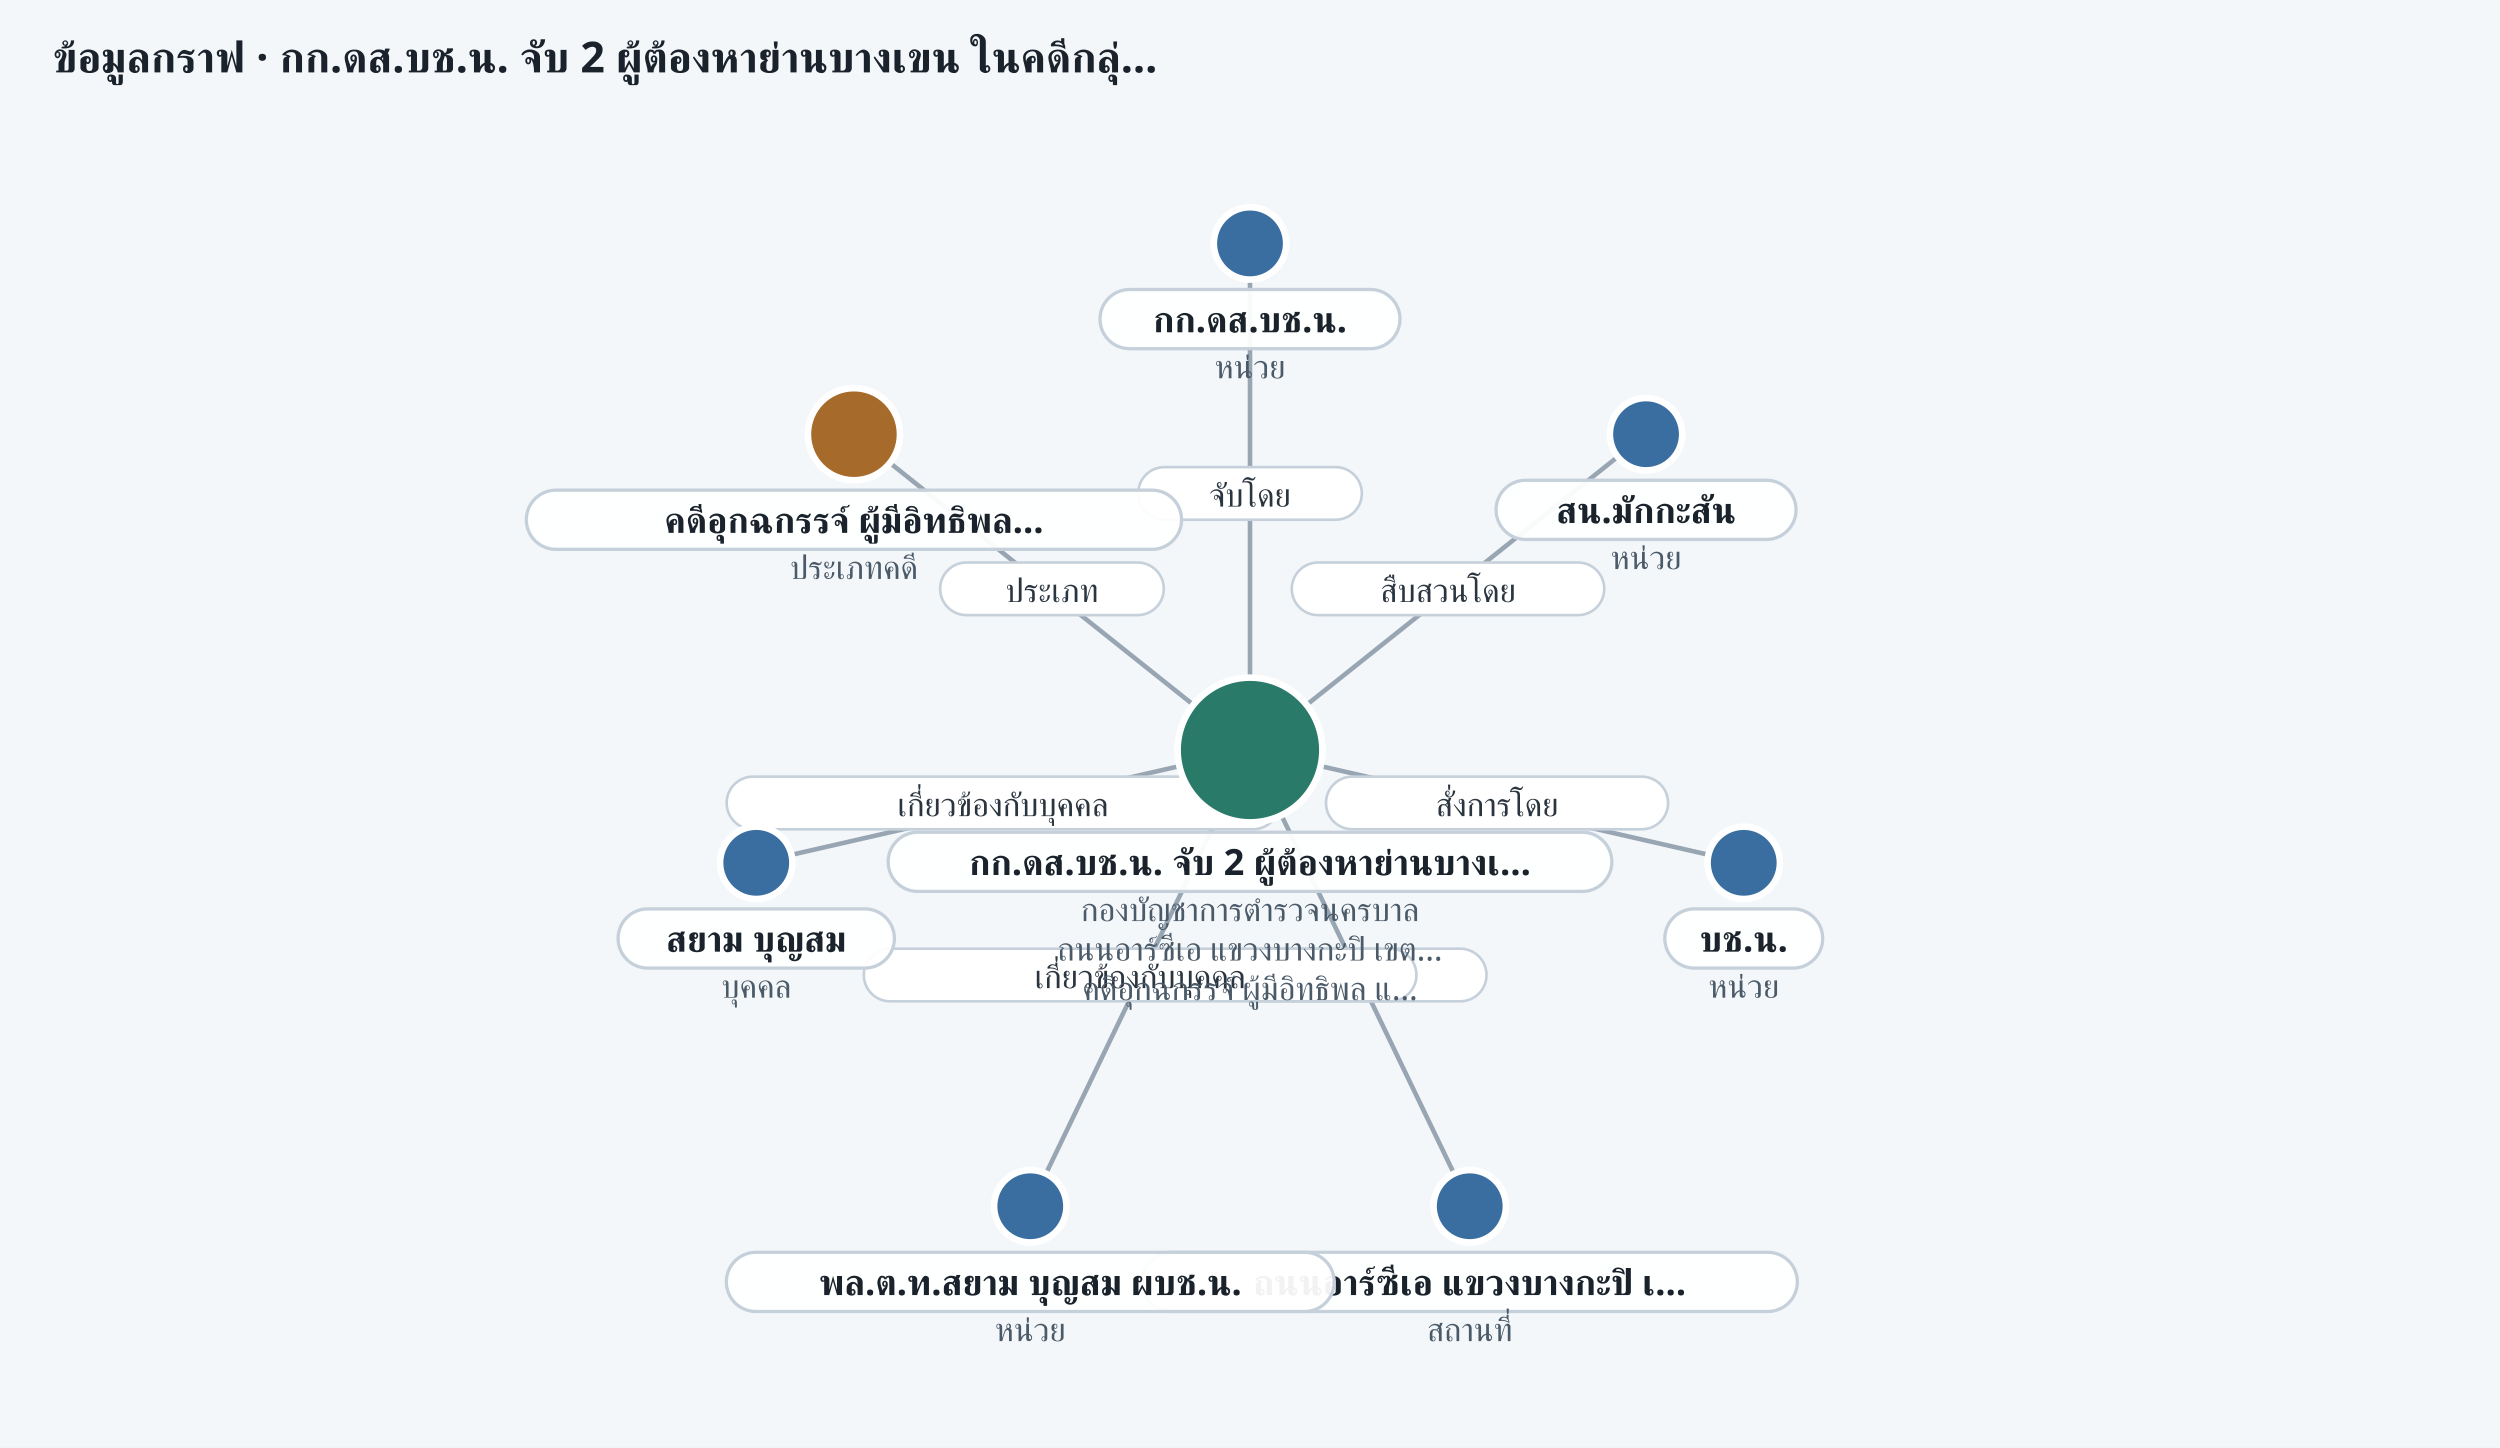
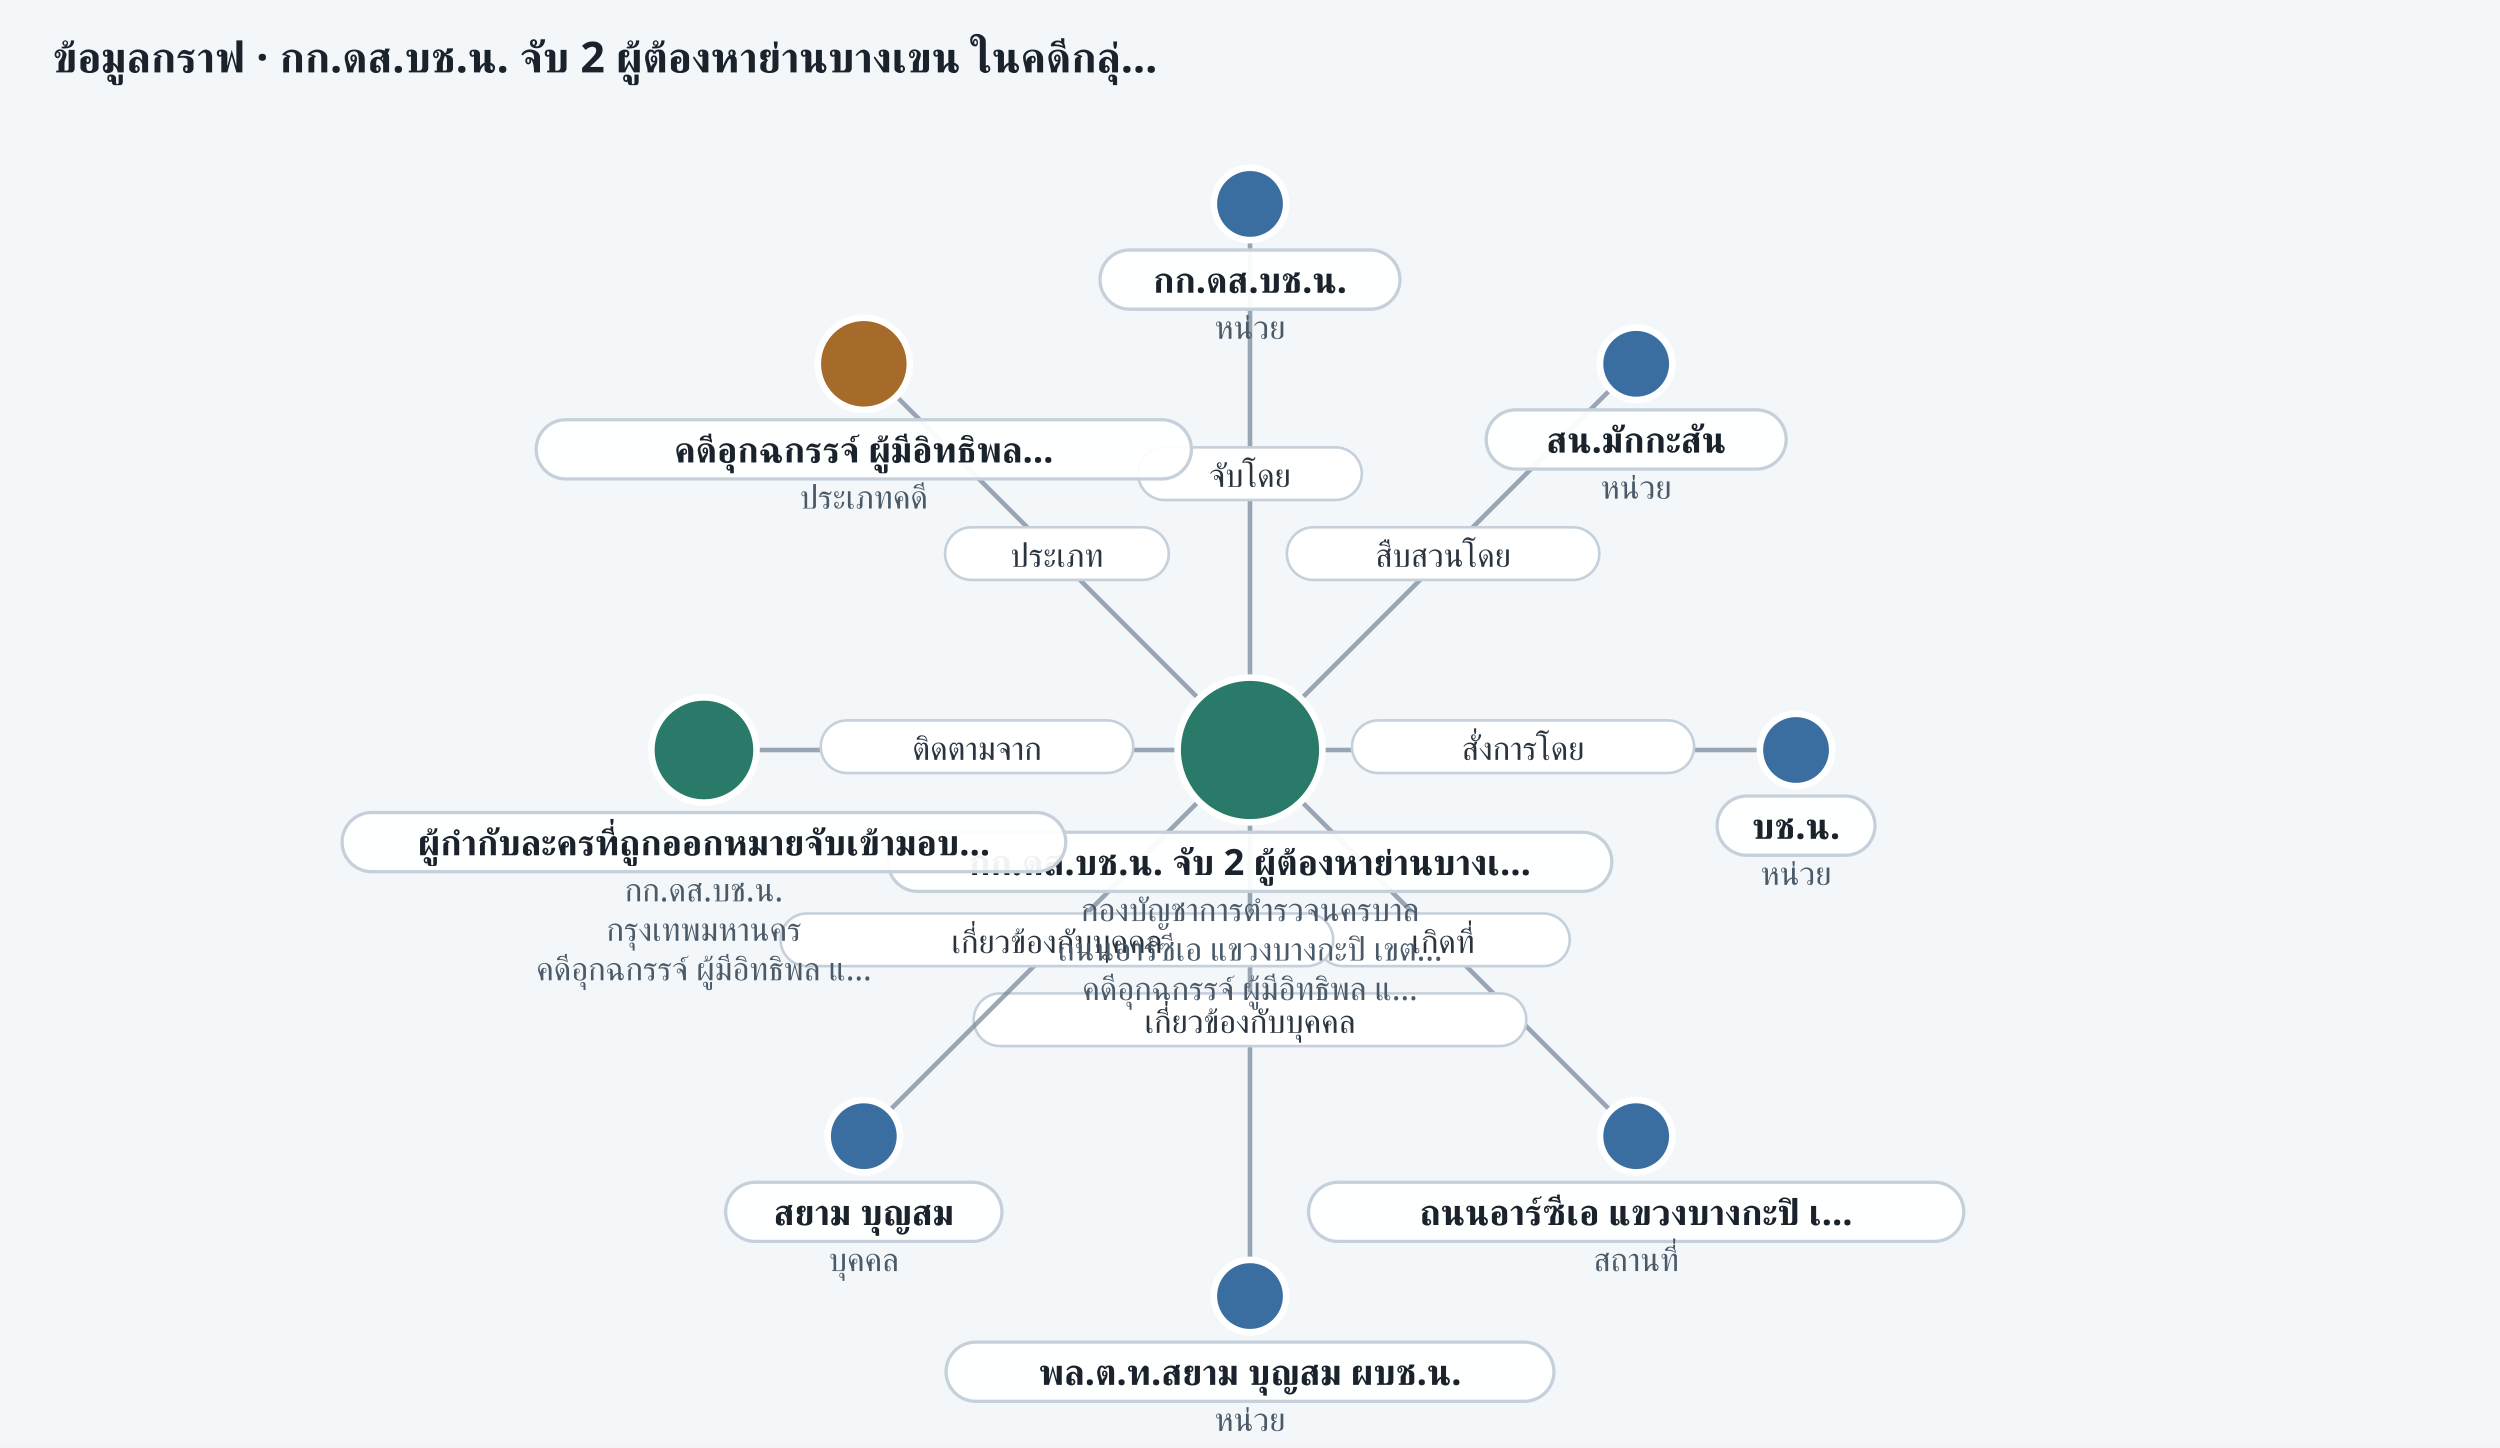
<svg xmlns="http://www.w3.org/2000/svg" width="760" height="440" viewBox="0 0 760 440" role="img" aria-label="ego graph 20261123-organized-01">
  <rect width="100%" height="100%" fill="#f4f7fa" />
  <text x="16" y="22" font-size="13" font-weight="700" fill="#1a222c" font-family="Sarabun, Anuphan, sans-serif">ข้อมูลกราฟ · กก.ดส.บช.น. จับ 2 ผู้ต้องหาย่านบางเขน ในคดีกลุ่…</text>
-   <line x1="380.0" y1="228.0" x2="380.0" y2="74.0" stroke="#7a8a9a" stroke-width="1.4" opacity="0.75" />
-   <rect x="346.0" y="142.0" width="68.0" height="16" rx="8" fill="#fff" stroke="#c5d0da" stroke-width="0.8" />
-   <text x="380.0" y="154.0" text-anchor="middle" font-size="10" fill="#2a3540" font-family="Sarabun, Anuphan, sans-serif">จับโดย</text>
-   <line x1="380.0" y1="228.0" x2="500.4" y2="132.0" stroke="#7a8a9a" stroke-width="1.4" opacity="0.75" />
-   <rect x="392.7" y="171.0" width="95.0" height="16" rx="8" fill="#fff" stroke="#c5d0da" stroke-width="0.8" />
-   <text x="440.2" y="183.0" text-anchor="middle" font-size="10" fill="#2a3540" font-family="Sarabun, Anuphan, sans-serif">สืบสวนโดย</text>
-   <line x1="380.0" y1="228.0" x2="530.1" y2="262.3" stroke="#7a8a9a" stroke-width="1.4" opacity="0.75" />
-   <rect x="403.1" y="236.1" width="104.0" height="16" rx="8" fill="#fff" stroke="#c5d0da" stroke-width="0.8" />
-   <text x="455.1" y="248.1" text-anchor="middle" font-size="10" fill="#2a3540" font-family="Sarabun, Anuphan, sans-serif">สั่งการโดย</text>
-   <line x1="380.0" y1="228.0" x2="446.8" y2="366.7" stroke="#7a8a9a" stroke-width="1.4" opacity="0.75" />
-   <rect x="374.9" y="288.4" width="77.0" height="16" rx="8" fill="#fff" stroke="#c5d0da" stroke-width="0.8" />
-   <text x="413.4" y="300.4" text-anchor="middle" font-size="10" fill="#2a3540" font-family="Sarabun, Anuphan, sans-serif">เกิดที่</text>
-   <line x1="380.0" y1="228.0" x2="313.2" y2="366.7" stroke="#7a8a9a" stroke-width="1.4" opacity="0.75" />
-   <rect x="262.6" y="288.4" width="168.0" height="16" rx="8" fill="#fff" stroke="#c5d0da" stroke-width="0.8" />
-   <text x="346.6" y="300.4" text-anchor="middle" font-size="10" fill="#2a3540" font-family="Sarabun, Anuphan, sans-serif">เกี่ยวข้องกับบุคคล</text>
-   <line x1="380.0" y1="228.0" x2="229.9" y2="262.3" stroke="#7a8a9a" stroke-width="1.4" opacity="0.75" />
-   <rect x="220.9" y="236.1" width="168.0" height="16" rx="8" fill="#fff" stroke="#c5d0da" stroke-width="0.8" />
-   <text x="304.9" y="248.1" text-anchor="middle" font-size="10" fill="#2a3540" font-family="Sarabun, Anuphan, sans-serif">เกี่ยวข้องกับบุคคล</text>
-   <line x1="380.0" y1="228.0" x2="259.6" y2="132.0" stroke="#7a8a9a" stroke-width="1.4" opacity="0.75" />
-   <rect x="285.8" y="171.0" width="68.0" height="16" rx="8" fill="#fff" stroke="#c5d0da" stroke-width="0.8" />
-   <text x="319.8" y="183.0" text-anchor="middle" font-size="10" fill="#2a3540" font-family="Sarabun, Anuphan, sans-serif">ประเภท</text>
+   <line x1="380.0" y1="228.0" x2="380.0" y2="62.0" stroke="#7a8a9a" stroke-width="1.4" opacity="0.75" />
+   <rect x="346.0" y="136.0" width="68.0" height="16" rx="8" fill="#fff" stroke="#c5d0da" stroke-width="0.8" />
+   <text x="380.0" y="148.0" text-anchor="middle" font-size="10" fill="#2a3540" font-family="Sarabun, Anuphan, sans-serif">จับโดย</text>
+   <line x1="380.0" y1="228.0" x2="497.4" y2="110.6" stroke="#7a8a9a" stroke-width="1.4" opacity="0.75" />
+   <rect x="391.2" y="160.3" width="95.0" height="16" rx="8" fill="#fff" stroke="#c5d0da" stroke-width="0.8" />
+   <text x="438.7" y="172.3" text-anchor="middle" font-size="10" fill="#2a3540" font-family="Sarabun, Anuphan, sans-serif">สืบสวนโดย</text>
+   <line x1="380.0" y1="228.0" x2="546.0" y2="228.0" stroke="#7a8a9a" stroke-width="1.4" opacity="0.75" />
+   <rect x="411.0" y="219.0" width="104.0" height="16" rx="8" fill="#fff" stroke="#c5d0da" stroke-width="0.8" />
+   <text x="463.0" y="231.0" text-anchor="middle" font-size="10" fill="#2a3540" font-family="Sarabun, Anuphan, sans-serif">สั่งการโดย</text>
+   <line x1="380.0" y1="228.0" x2="497.4" y2="345.4" stroke="#7a8a9a" stroke-width="1.4" opacity="0.75" />
+   <rect x="400.2" y="277.7" width="77.0" height="16" rx="8" fill="#fff" stroke="#c5d0da" stroke-width="0.8" />
+   <text x="438.7" y="289.7" text-anchor="middle" font-size="10" fill="#2a3540" font-family="Sarabun, Anuphan, sans-serif">เกิดที่</text>
+   <line x1="380.0" y1="228.0" x2="380.0" y2="394.0" stroke="#7a8a9a" stroke-width="1.4" opacity="0.75" />
+   <rect x="296.0" y="302.0" width="168.0" height="16" rx="8" fill="#fff" stroke="#c5d0da" stroke-width="0.8" />
+   <text x="380.0" y="314.0" text-anchor="middle" font-size="10" fill="#2a3540" font-family="Sarabun, Anuphan, sans-serif">เกี่ยวข้องกับบุคคล</text>
+   <line x1="380.0" y1="228.0" x2="262.6" y2="345.4" stroke="#7a8a9a" stroke-width="1.4" opacity="0.75" />
+   <rect x="237.3" y="277.7" width="168.0" height="16" rx="8" fill="#fff" stroke="#c5d0da" stroke-width="0.8" />
+   <text x="321.3" y="289.7" text-anchor="middle" font-size="10" fill="#2a3540" font-family="Sarabun, Anuphan, sans-serif">เกี่ยวข้องกับบุคคล</text>
+   <line x1="214.0" y1="228.0" x2="380.0" y2="228.0" stroke="#7a8a9a" stroke-width="1.4" opacity="0.75" />
+   <rect x="249.5" y="219.0" width="95.0" height="16" rx="8" fill="#fff" stroke="#c5d0da" stroke-width="0.8" />
+   <text x="297.0" y="231.0" text-anchor="middle" font-size="10" fill="#2a3540" font-family="Sarabun, Anuphan, sans-serif">ติดตามจาก</text>
+   <line x1="380.0" y1="228.0" x2="262.6" y2="110.6" stroke="#7a8a9a" stroke-width="1.4" opacity="0.75" />
+   <rect x="287.3" y="160.3" width="68.0" height="16" rx="8" fill="#fff" stroke="#c5d0da" stroke-width="0.8" />
+   <text x="321.3" y="172.3" text-anchor="middle" font-size="10" fill="#2a3540" font-family="Sarabun, Anuphan, sans-serif">ประเภท</text>
  <circle cx="380.0" cy="228.0" r="22" fill="#2a7a6a" stroke="#fff" stroke-width="2" />
  <rect x="270.0" y="253.0" width="220.0" height="18" rx="9" fill="rgba(255,255,255,0.94)" stroke="#c5d0da" />
  <text x="380.0" y="266.0" text-anchor="middle" font-size="11" font-weight="600" fill="#1a222c" font-family="Sarabun, Anuphan, sans-serif">กก.ดส.บช.น. จับ 2 ผู้ต้องหาย่านบางเ…</text>
  <text x="380.0" y="280.0" text-anchor="middle" font-size="10" fill="#4a5a68" font-family="Sarabun, Anuphan, sans-serif">กองบัญชาการตำรวจนครบาล</text>
  <text x="380.0" y="292.0" text-anchor="middle" font-size="10" fill="#4a5a68" font-family="Sarabun, Anuphan, sans-serif">ถนนอาร์ซีเอ แขวงบางกะปิ เขต…</text>
  <text x="380.0" y="304.0" text-anchor="middle" font-size="10" fill="#4a5a68" font-family="Sarabun, Anuphan, sans-serif">คดีอุกฉกรรจ์ ผู้มีอิทธิพล แ…</text>
-   <circle cx="380.0" cy="74.0" r="11" fill="#3a6ea0" stroke="#fff" stroke-width="2" />
-   <rect x="334.4" y="88.0" width="91.2" height="18" rx="9" fill="rgba(255,255,255,0.94)" stroke="#c5d0da" />
-   <text x="380.0" y="101.0" text-anchor="middle" font-size="11" font-weight="600" fill="#1a222c" font-family="Sarabun, Anuphan, sans-serif">กก.ดส.บช.น.</text>
-   <text x="380.0" y="115.0" text-anchor="middle" font-size="10" fill="#4a5a68" font-family="Sarabun, Anuphan, sans-serif">หน่วย</text>
-   <circle cx="500.4" cy="132.0" r="11" fill="#3a6ea0" stroke="#fff" stroke-width="2" />
-   <rect x="454.8" y="146.0" width="91.2" height="18" rx="9" fill="rgba(255,255,255,0.94)" stroke="#c5d0da" />
-   <text x="500.4" y="159.0" text-anchor="middle" font-size="11" font-weight="600" fill="#1a222c" font-family="Sarabun, Anuphan, sans-serif">สน.มักกะสัน</text>
-   <text x="500.4" y="173.0" text-anchor="middle" font-size="10" fill="#4a5a68" font-family="Sarabun, Anuphan, sans-serif">หน่วย</text>
-   <circle cx="530.1" cy="262.3" r="11" fill="#3a6ea0" stroke="#fff" stroke-width="2" />
-   <rect x="506.1" y="276.3" width="48.0" height="18" rx="9" fill="rgba(255,255,255,0.94)" stroke="#c5d0da" />
-   <text x="530.1" y="289.3" text-anchor="middle" font-size="11" font-weight="600" fill="#1a222c" font-family="Sarabun, Anuphan, sans-serif">บช.น.</text>
-   <text x="530.1" y="303.3" text-anchor="middle" font-size="10" fill="#4a5a68" font-family="Sarabun, Anuphan, sans-serif">หน่วย</text>
-   <circle cx="446.8" cy="366.7" r="11" fill="#3a6ea0" stroke="#fff" stroke-width="2" />
-   <rect x="347.2" y="380.7" width="199.2" height="18" rx="9" fill="rgba(255,255,255,0.94)" stroke="#c5d0da" />
-   <text x="446.8" y="393.7" text-anchor="middle" font-size="11" font-weight="600" fill="#1a222c" font-family="Sarabun, Anuphan, sans-serif">ถนนอาร์ซีเอ แขวงบางกะปิ เ…</text>
-   <text x="446.8" y="407.7" text-anchor="middle" font-size="10" fill="#4a5a68" font-family="Sarabun, Anuphan, sans-serif">สถานที่</text>
-   <circle cx="313.2" cy="366.7" r="11" fill="#3a6ea0" stroke="#fff" stroke-width="2" />
-   <rect x="220.8" y="380.7" width="184.8" height="18" rx="9" fill="rgba(255,255,255,0.94)" stroke="#c5d0da" />
-   <text x="313.2" y="393.7" text-anchor="middle" font-size="11" font-weight="600" fill="#1a222c" font-family="Sarabun, Anuphan, sans-serif">พล.ต.ท.สยาม บุญสม ผบช.น.</text>
-   <text x="313.2" y="407.7" text-anchor="middle" font-size="10" fill="#4a5a68" font-family="Sarabun, Anuphan, sans-serif">หน่วย</text>
-   <circle cx="229.9" cy="262.3" r="11" fill="#3a6ea0" stroke="#fff" stroke-width="2" />
-   <rect x="187.9" y="276.3" width="84.0" height="18" rx="9" fill="rgba(255,255,255,0.94)" stroke="#c5d0da" />
-   <text x="229.9" y="289.3" text-anchor="middle" font-size="11" font-weight="600" fill="#1a222c" font-family="Sarabun, Anuphan, sans-serif">สยาม บุญสม</text>
-   <text x="229.9" y="303.3" text-anchor="middle" font-size="10" fill="#4a5a68" font-family="Sarabun, Anuphan, sans-serif">บุคคล</text>
-   <circle cx="259.6" cy="132.0" r="14" fill="#a66b2a" stroke="#fff" stroke-width="2" />
-   <rect x="160.0" y="149.0" width="199.2" height="18" rx="9" fill="rgba(255,255,255,0.94)" stroke="#c5d0da" />
-   <text x="259.6" y="162.0" text-anchor="middle" font-size="11" font-weight="600" fill="#1a222c" font-family="Sarabun, Anuphan, sans-serif">คดีอุกฉกรรจ์ ผู้มีอิทธิพล…</text>
-   <text x="259.6" y="176.0" text-anchor="middle" font-size="10" fill="#4a5a68" font-family="Sarabun, Anuphan, sans-serif">ประเภทคดี</text>
+   <circle cx="380.0" cy="62.0" r="11" fill="#3a6ea0" stroke="#fff" stroke-width="2" />
+   <rect x="334.4" y="76.0" width="91.2" height="18" rx="9" fill="rgba(255,255,255,0.94)" stroke="#c5d0da" />
+   <text x="380.0" y="89.0" text-anchor="middle" font-size="11" font-weight="600" fill="#1a222c" font-family="Sarabun, Anuphan, sans-serif">กก.ดส.บช.น.</text>
+   <text x="380.0" y="103.0" text-anchor="middle" font-size="10" fill="#4a5a68" font-family="Sarabun, Anuphan, sans-serif">หน่วย</text>
+   <circle cx="497.4" cy="110.6" r="11" fill="#3a6ea0" stroke="#fff" stroke-width="2" />
+   <rect x="451.8" y="124.6" width="91.2" height="18" rx="9" fill="rgba(255,255,255,0.94)" stroke="#c5d0da" />
+   <text x="497.4" y="137.6" text-anchor="middle" font-size="11" font-weight="600" fill="#1a222c" font-family="Sarabun, Anuphan, sans-serif">สน.มักกะสัน</text>
+   <text x="497.4" y="151.6" text-anchor="middle" font-size="10" fill="#4a5a68" font-family="Sarabun, Anuphan, sans-serif">หน่วย</text>
+   <circle cx="546.0" cy="228.0" r="11" fill="#3a6ea0" stroke="#fff" stroke-width="2" />
+   <rect x="522.0" y="242.0" width="48.0" height="18" rx="9" fill="rgba(255,255,255,0.94)" stroke="#c5d0da" />
+   <text x="546.0" y="255.0" text-anchor="middle" font-size="11" font-weight="600" fill="#1a222c" font-family="Sarabun, Anuphan, sans-serif">บช.น.</text>
+   <text x="546.0" y="269.0" text-anchor="middle" font-size="10" fill="#4a5a68" font-family="Sarabun, Anuphan, sans-serif">หน่วย</text>
+   <circle cx="497.4" cy="345.4" r="11" fill="#3a6ea0" stroke="#fff" stroke-width="2" />
+   <rect x="397.8" y="359.4" width="199.2" height="18" rx="9" fill="rgba(255,255,255,0.94)" stroke="#c5d0da" />
+   <text x="497.4" y="372.4" text-anchor="middle" font-size="11" font-weight="600" fill="#1a222c" font-family="Sarabun, Anuphan, sans-serif">ถนนอาร์ซีเอ แขวงบางกะปิ เ…</text>
+   <text x="497.4" y="386.4" text-anchor="middle" font-size="10" fill="#4a5a68" font-family="Sarabun, Anuphan, sans-serif">สถานที่</text>
+   <circle cx="380.0" cy="394.0" r="11" fill="#3a6ea0" stroke="#fff" stroke-width="2" />
+   <rect x="287.6" y="408.0" width="184.8" height="18" rx="9" fill="rgba(255,255,255,0.94)" stroke="#c5d0da" />
+   <text x="380.0" y="421.0" text-anchor="middle" font-size="11" font-weight="600" fill="#1a222c" font-family="Sarabun, Anuphan, sans-serif">พล.ต.ท.สยาม บุญสม ผบช.น.</text>
+   <text x="380.0" y="435.0" text-anchor="middle" font-size="10" fill="#4a5a68" font-family="Sarabun, Anuphan, sans-serif">หน่วย</text>
+   <circle cx="262.6" cy="345.4" r="11" fill="#3a6ea0" stroke="#fff" stroke-width="2" />
+   <rect x="220.6" y="359.4" width="84.0" height="18" rx="9" fill="rgba(255,255,255,0.94)" stroke="#c5d0da" />
+   <text x="262.6" y="372.4" text-anchor="middle" font-size="11" font-weight="600" fill="#1a222c" font-family="Sarabun, Anuphan, sans-serif">สยาม บุญสม</text>
+   <text x="262.6" y="386.4" text-anchor="middle" font-size="10" fill="#4a5a68" font-family="Sarabun, Anuphan, sans-serif">บุคคล</text>
+   <circle cx="214.0" cy="228.0" r="16" fill="#2a7a6a" stroke="#fff" stroke-width="2" />
+   <rect x="104.0" y="247.0" width="220.0" height="18" rx="9" fill="rgba(255,255,255,0.94)" stroke="#c5d0da" />
+   <text x="214.0" y="260.0" text-anchor="middle" font-size="11" font-weight="600" fill="#1a222c" font-family="Sarabun, Anuphan, sans-serif">ผู้กำกับละครที่ถูกออกหมายจับเข้ามอบ…</text>
+   <text x="214.0" y="274.0" text-anchor="middle" font-size="10" fill="#4a5a68" font-family="Sarabun, Anuphan, sans-serif">กก.ดส.บช.น.</text>
+   <text x="214.0" y="286.0" text-anchor="middle" font-size="10" fill="#4a5a68" font-family="Sarabun, Anuphan, sans-serif">กรุงเทพมหานคร</text>
+   <text x="214.0" y="298.0" text-anchor="middle" font-size="10" fill="#4a5a68" font-family="Sarabun, Anuphan, sans-serif">คดีอุกฉกรรจ์ ผู้มีอิทธิพล แ…</text>
+   <circle cx="262.6" cy="110.6" r="14" fill="#a66b2a" stroke="#fff" stroke-width="2" />
+   <rect x="163.0" y="127.6" width="199.2" height="18" rx="9" fill="rgba(255,255,255,0.94)" stroke="#c5d0da" />
+   <text x="262.6" y="140.6" text-anchor="middle" font-size="11" font-weight="600" fill="#1a222c" font-family="Sarabun, Anuphan, sans-serif">คดีอุกฉกรรจ์ ผู้มีอิทธิพล…</text>
+   <text x="262.6" y="154.6" text-anchor="middle" font-size="10" fill="#4a5a68" font-family="Sarabun, Anuphan, sans-serif">ประเภทคดี</text>
</svg>
